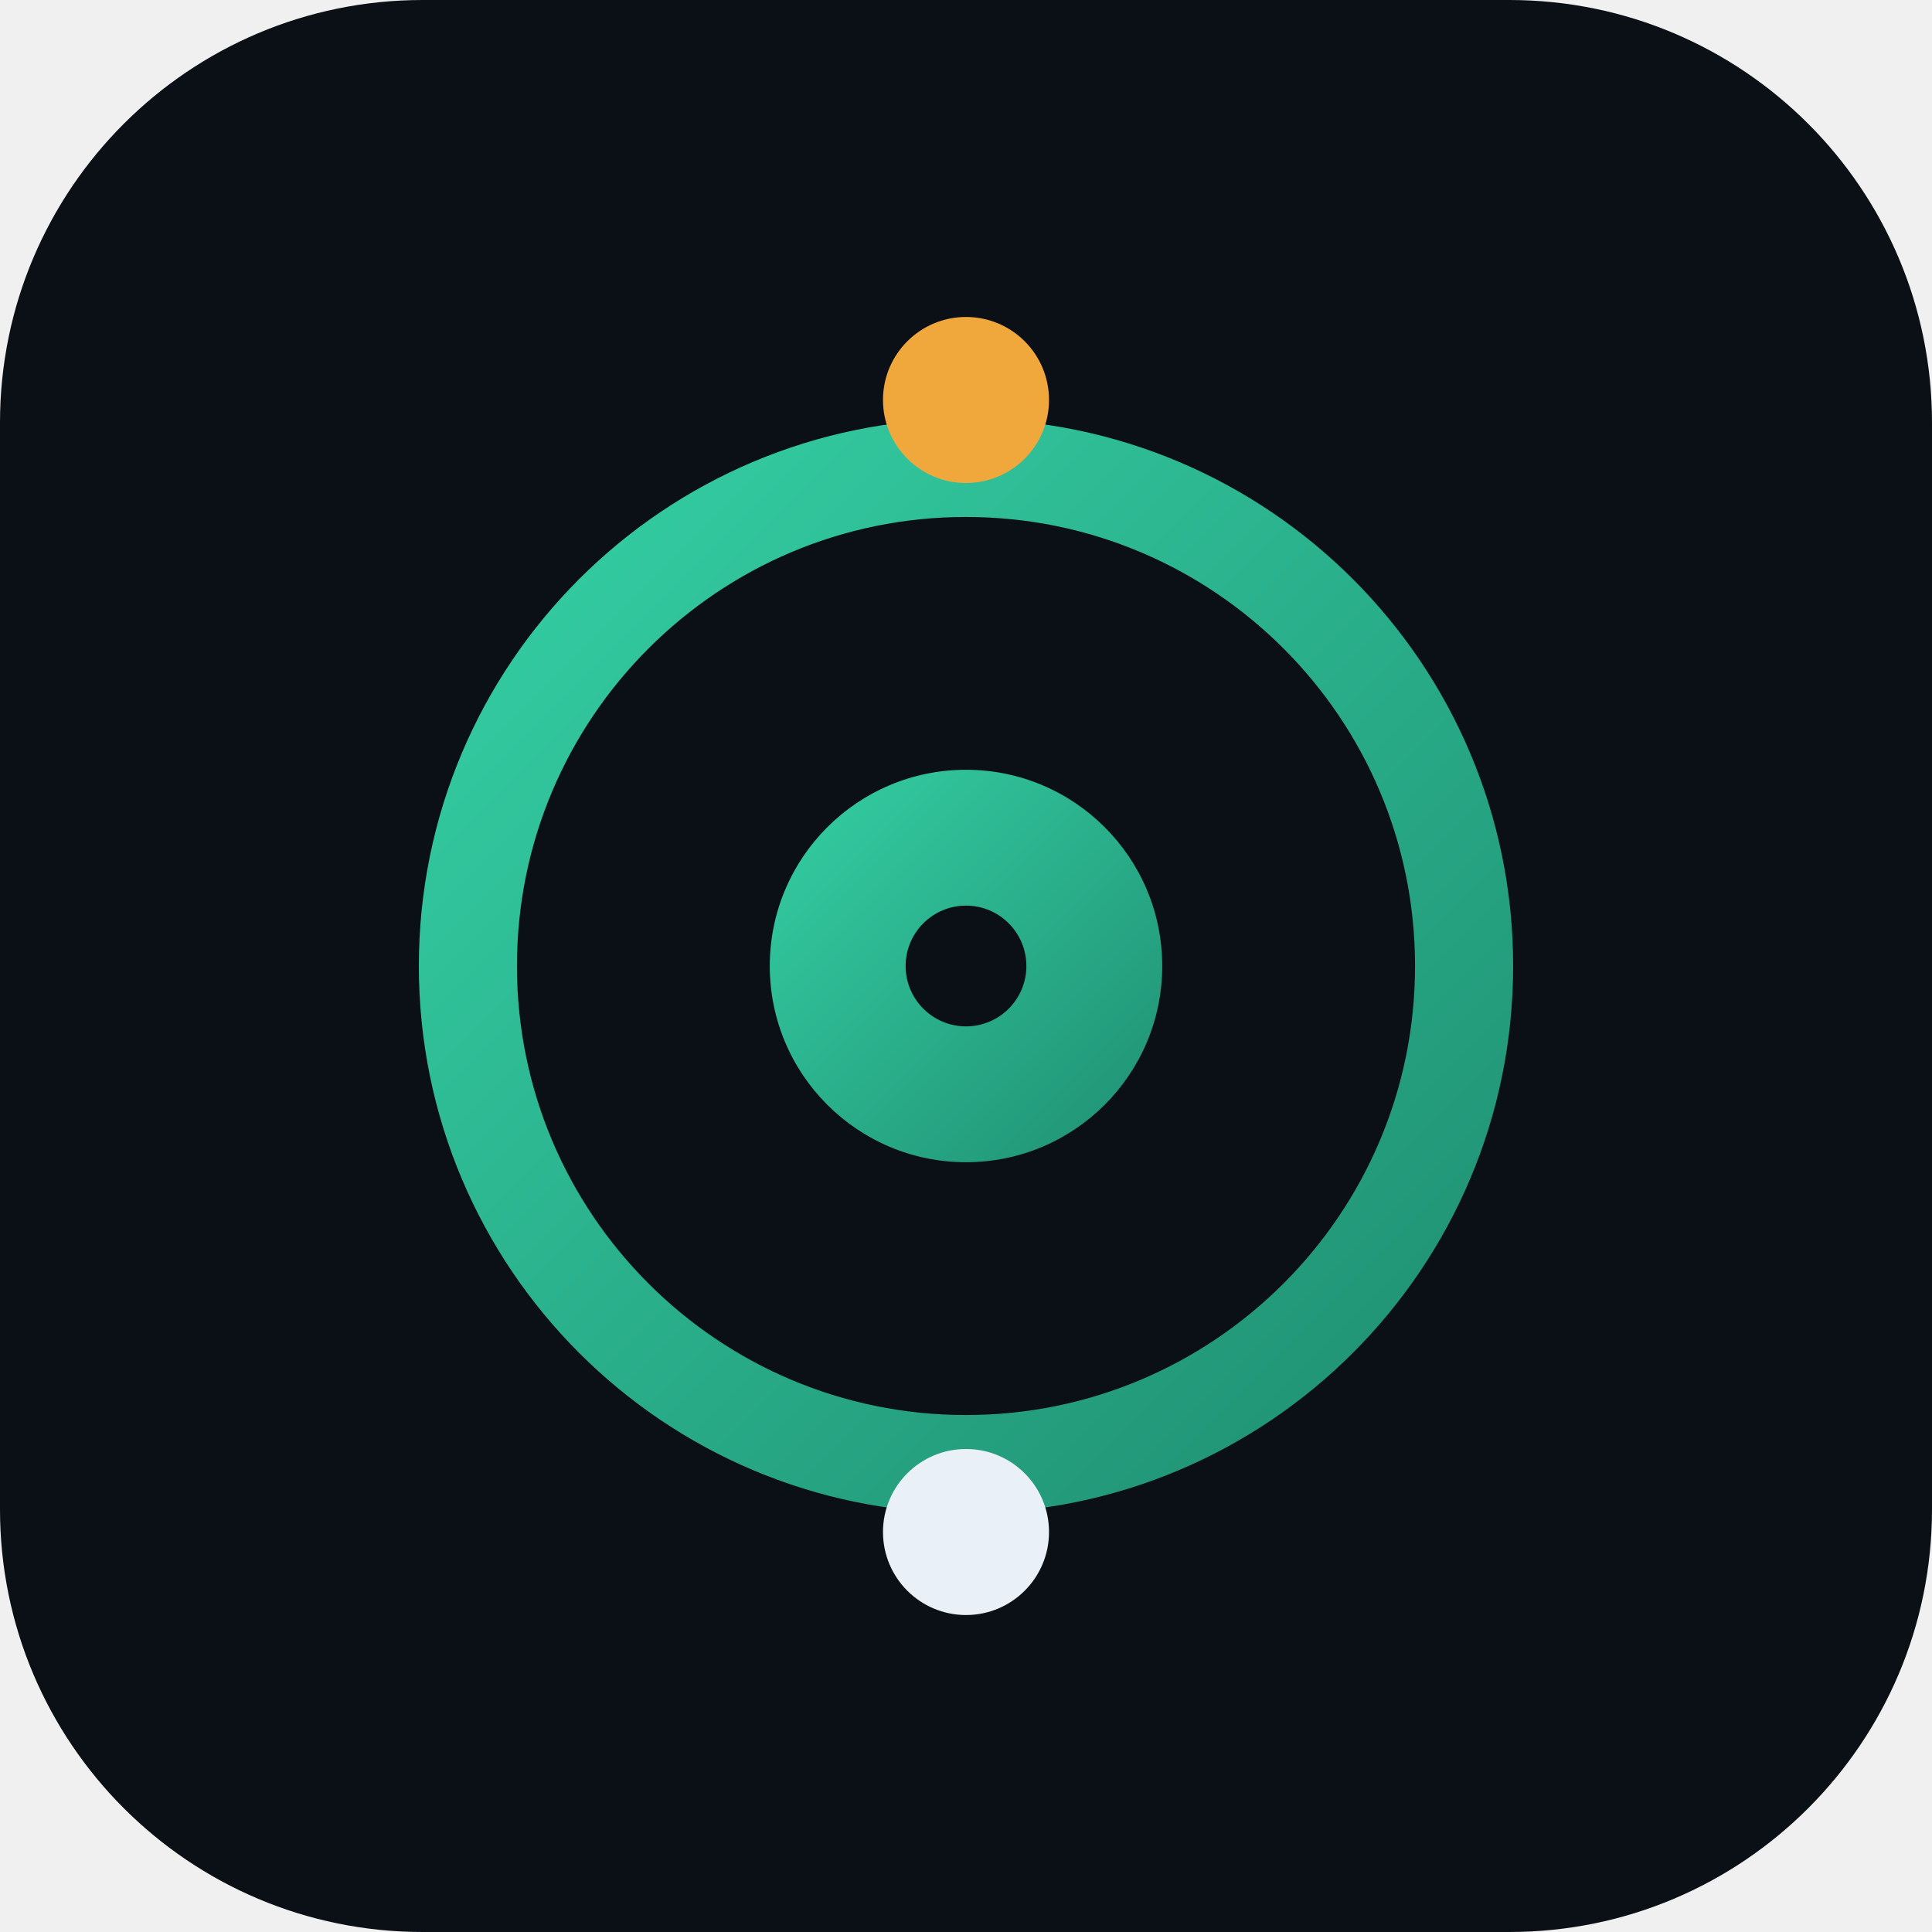
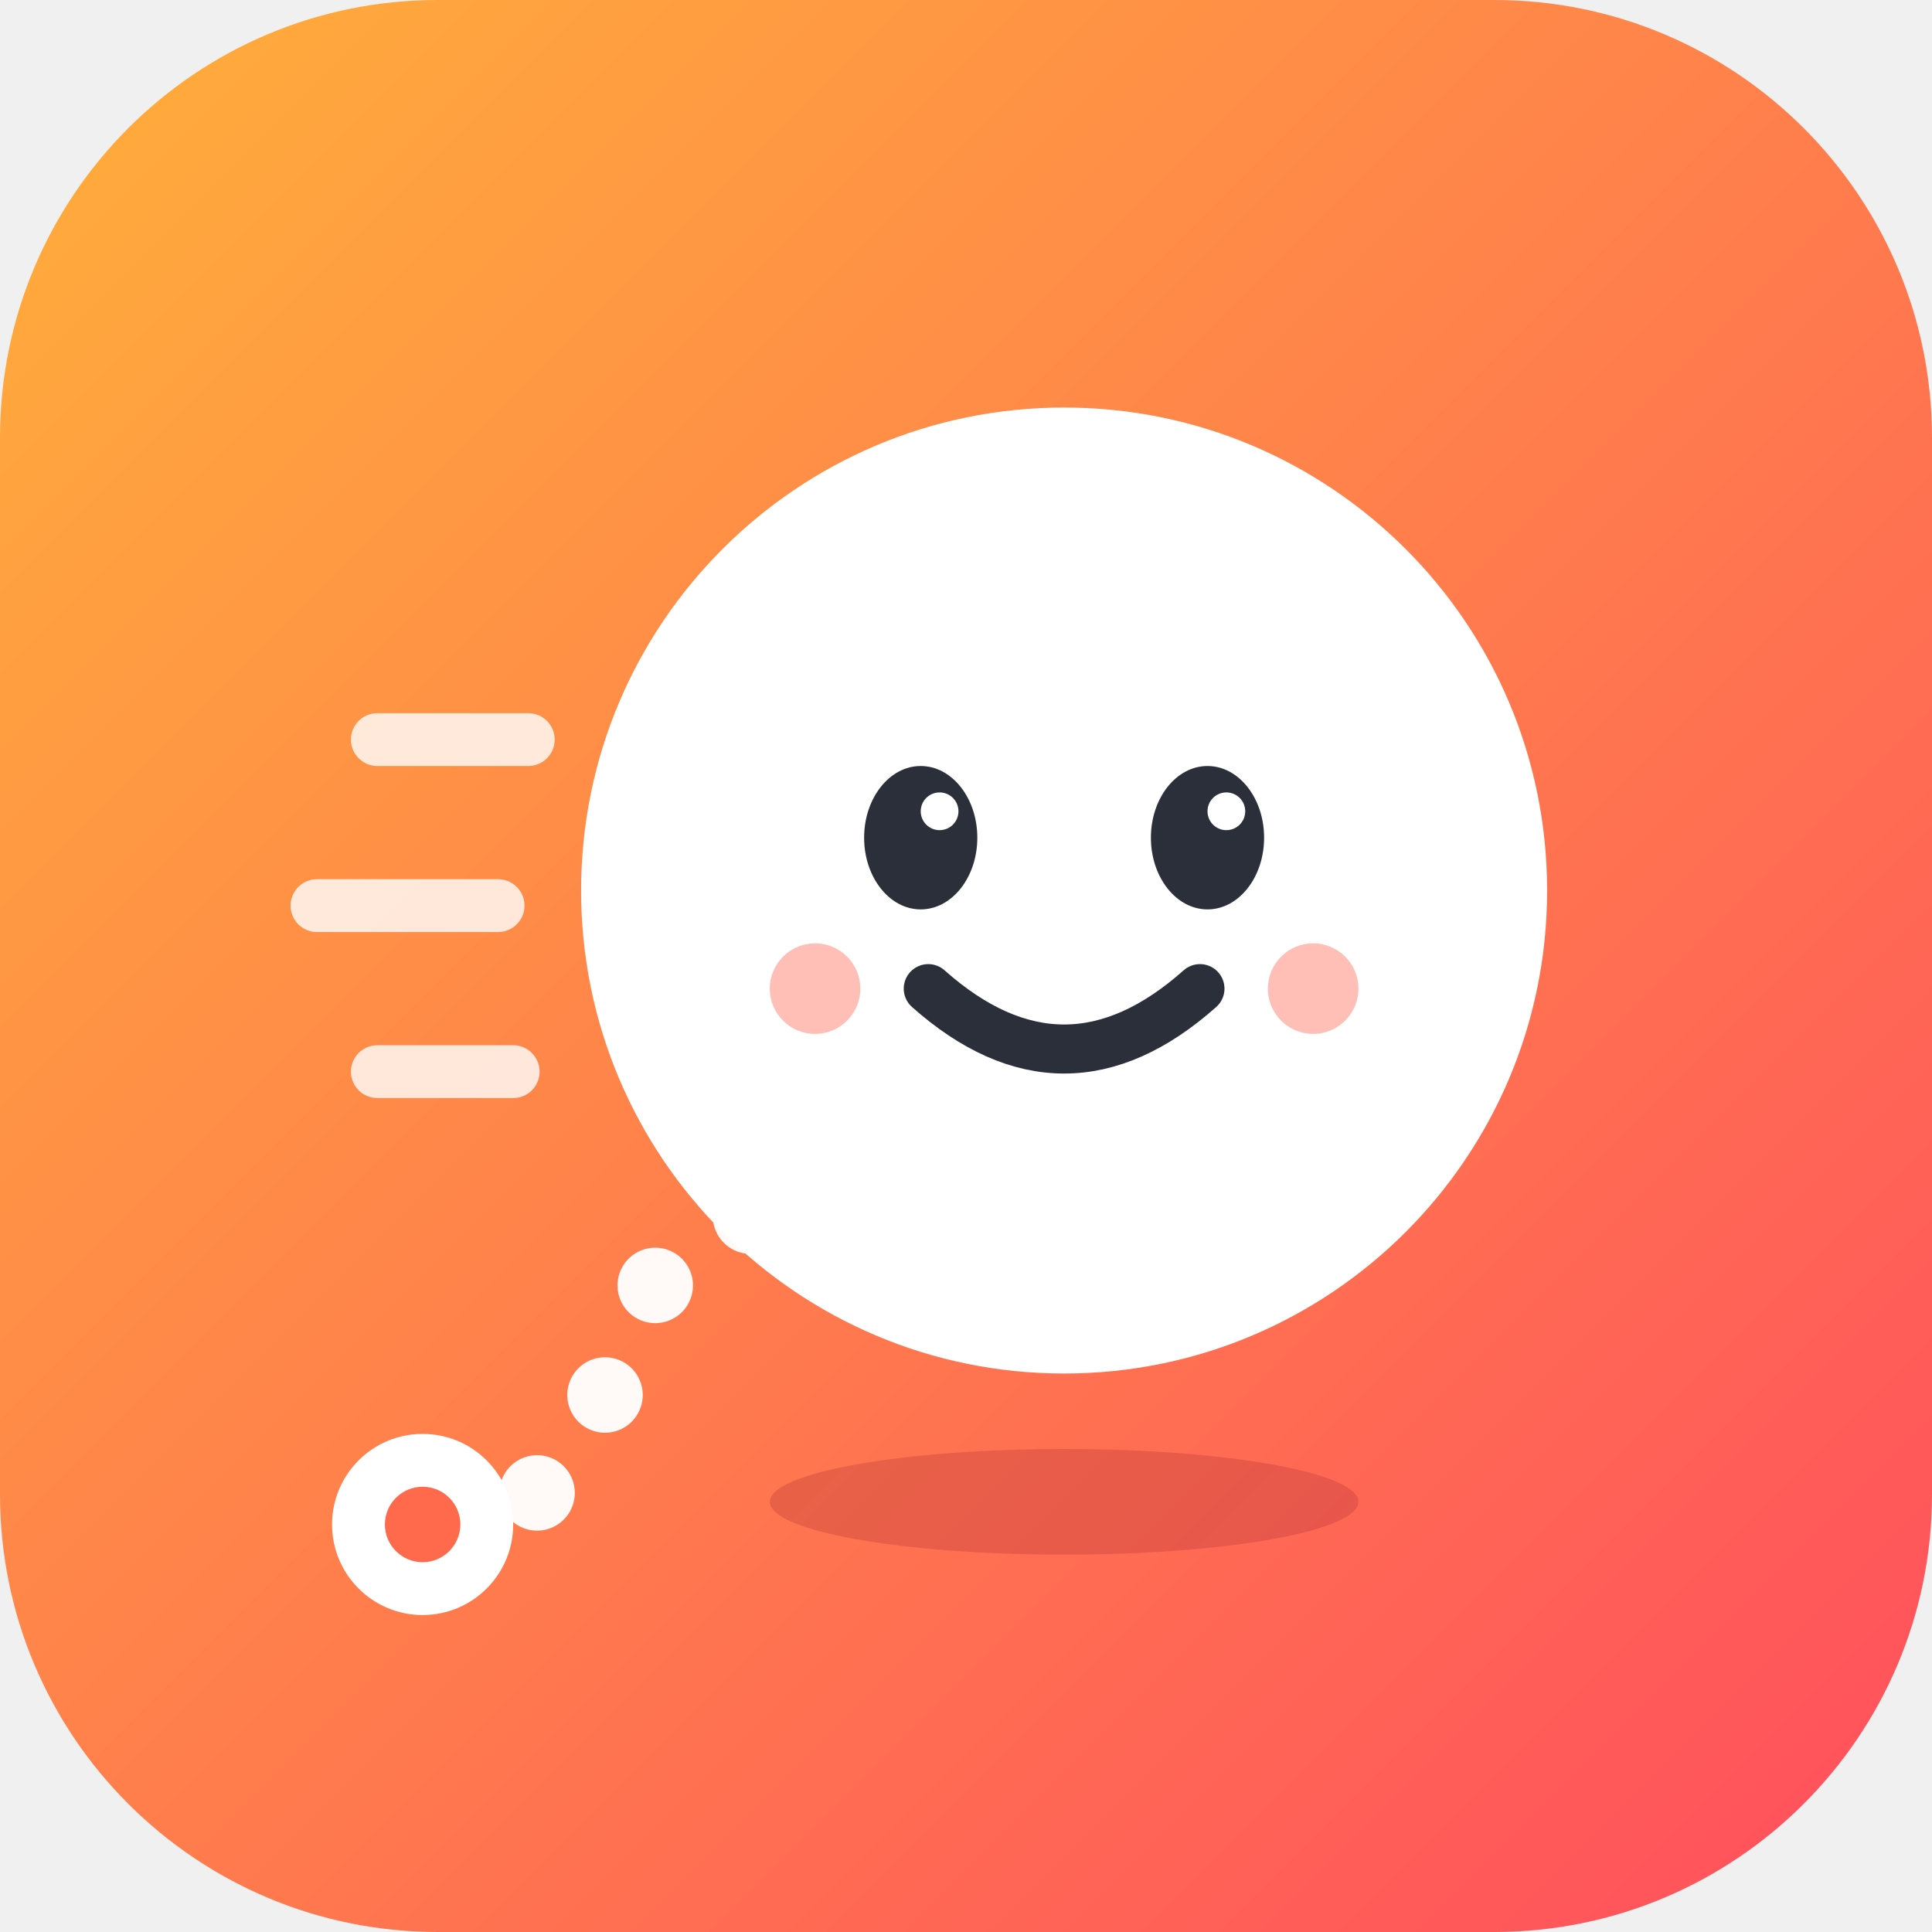
<svg xmlns="http://www.w3.org/2000/svg" viewBox="0 0 512 512" width="512" height="512">
  <defs>
-     <linearGradient id="g" x1="0" y1="0" x2="1" y2="1">
-       <stop offset="0" stop-color="#35d0a5" />
-       <stop offset="1" stop-color="#1f8f72" />
+     <linearGradient id="bg" x1="0" y1="0" x2="1" y2="1">
+       <stop offset="0" stop-color="#ffb03a" />
+       <stop offset="1" stop-color="#ff4d5e" />
    </linearGradient>
  </defs>
-   <rect width="512" height="512" rx="112" fill="#0b1017" />
-   <circle cx="256" cy="256" r="132" fill="none" stroke="url(#g)" stroke-width="26" />
-   <circle cx="256" cy="256" r="52" fill="url(#g)" />
-   <circle cx="256" cy="256" r="16" fill="#0b1017" />
-   <circle cx="256" cy="106" r="22" fill="#f0a83c" />
-   <circle cx="256" cy="406" r="22" fill="#eaf0f7" />
+   <rect width="512" height="512" rx="116" fill="url(#bg)" />
+   <path d="M112 404 C 176 404, 150 334, 200 322" fill="none" stroke="#fff" stroke-width="20" stroke-linecap="round" stroke-dasharray="0 32" opacity=".95" />
+   <circle cx="112" cy="404" r="24" fill="#fff" />
+   <circle cx="112" cy="404" r="10" fill="#ff6a4d" />
+   <ellipse cx="282" cy="398" rx="78" ry="14" fill="#a3242f" opacity=".25" />
+   <circle cx="282" cy="236" r="128" fill="#fff" />
+   <ellipse cx="244" cy="222" rx="15" ry="19" fill="#2b2f3a" />
+   <ellipse cx="320" cy="222" rx="15" ry="19" fill="#2b2f3a" />
+   <circle cx="249" cy="215" r="5" fill="#fff" />
+   <circle cx="325" cy="215" r="5" fill="#fff" />
+   <path d="M246 262 Q282 294 318 262" fill="none" stroke="#2b2f3a" stroke-width="13" stroke-linecap="round" />
+   <circle cx="216" cy="262" r="12" fill="#ff8a7a" opacity=".55" />
+   <circle cx="348" cy="262" r="12" fill="#ff8a7a" opacity=".55" />
+   <path d="M100 196 H140 M84 240 H132 M100 284 H136" stroke="#fff" stroke-width="14" stroke-linecap="round" opacity=".8" />
</svg>
